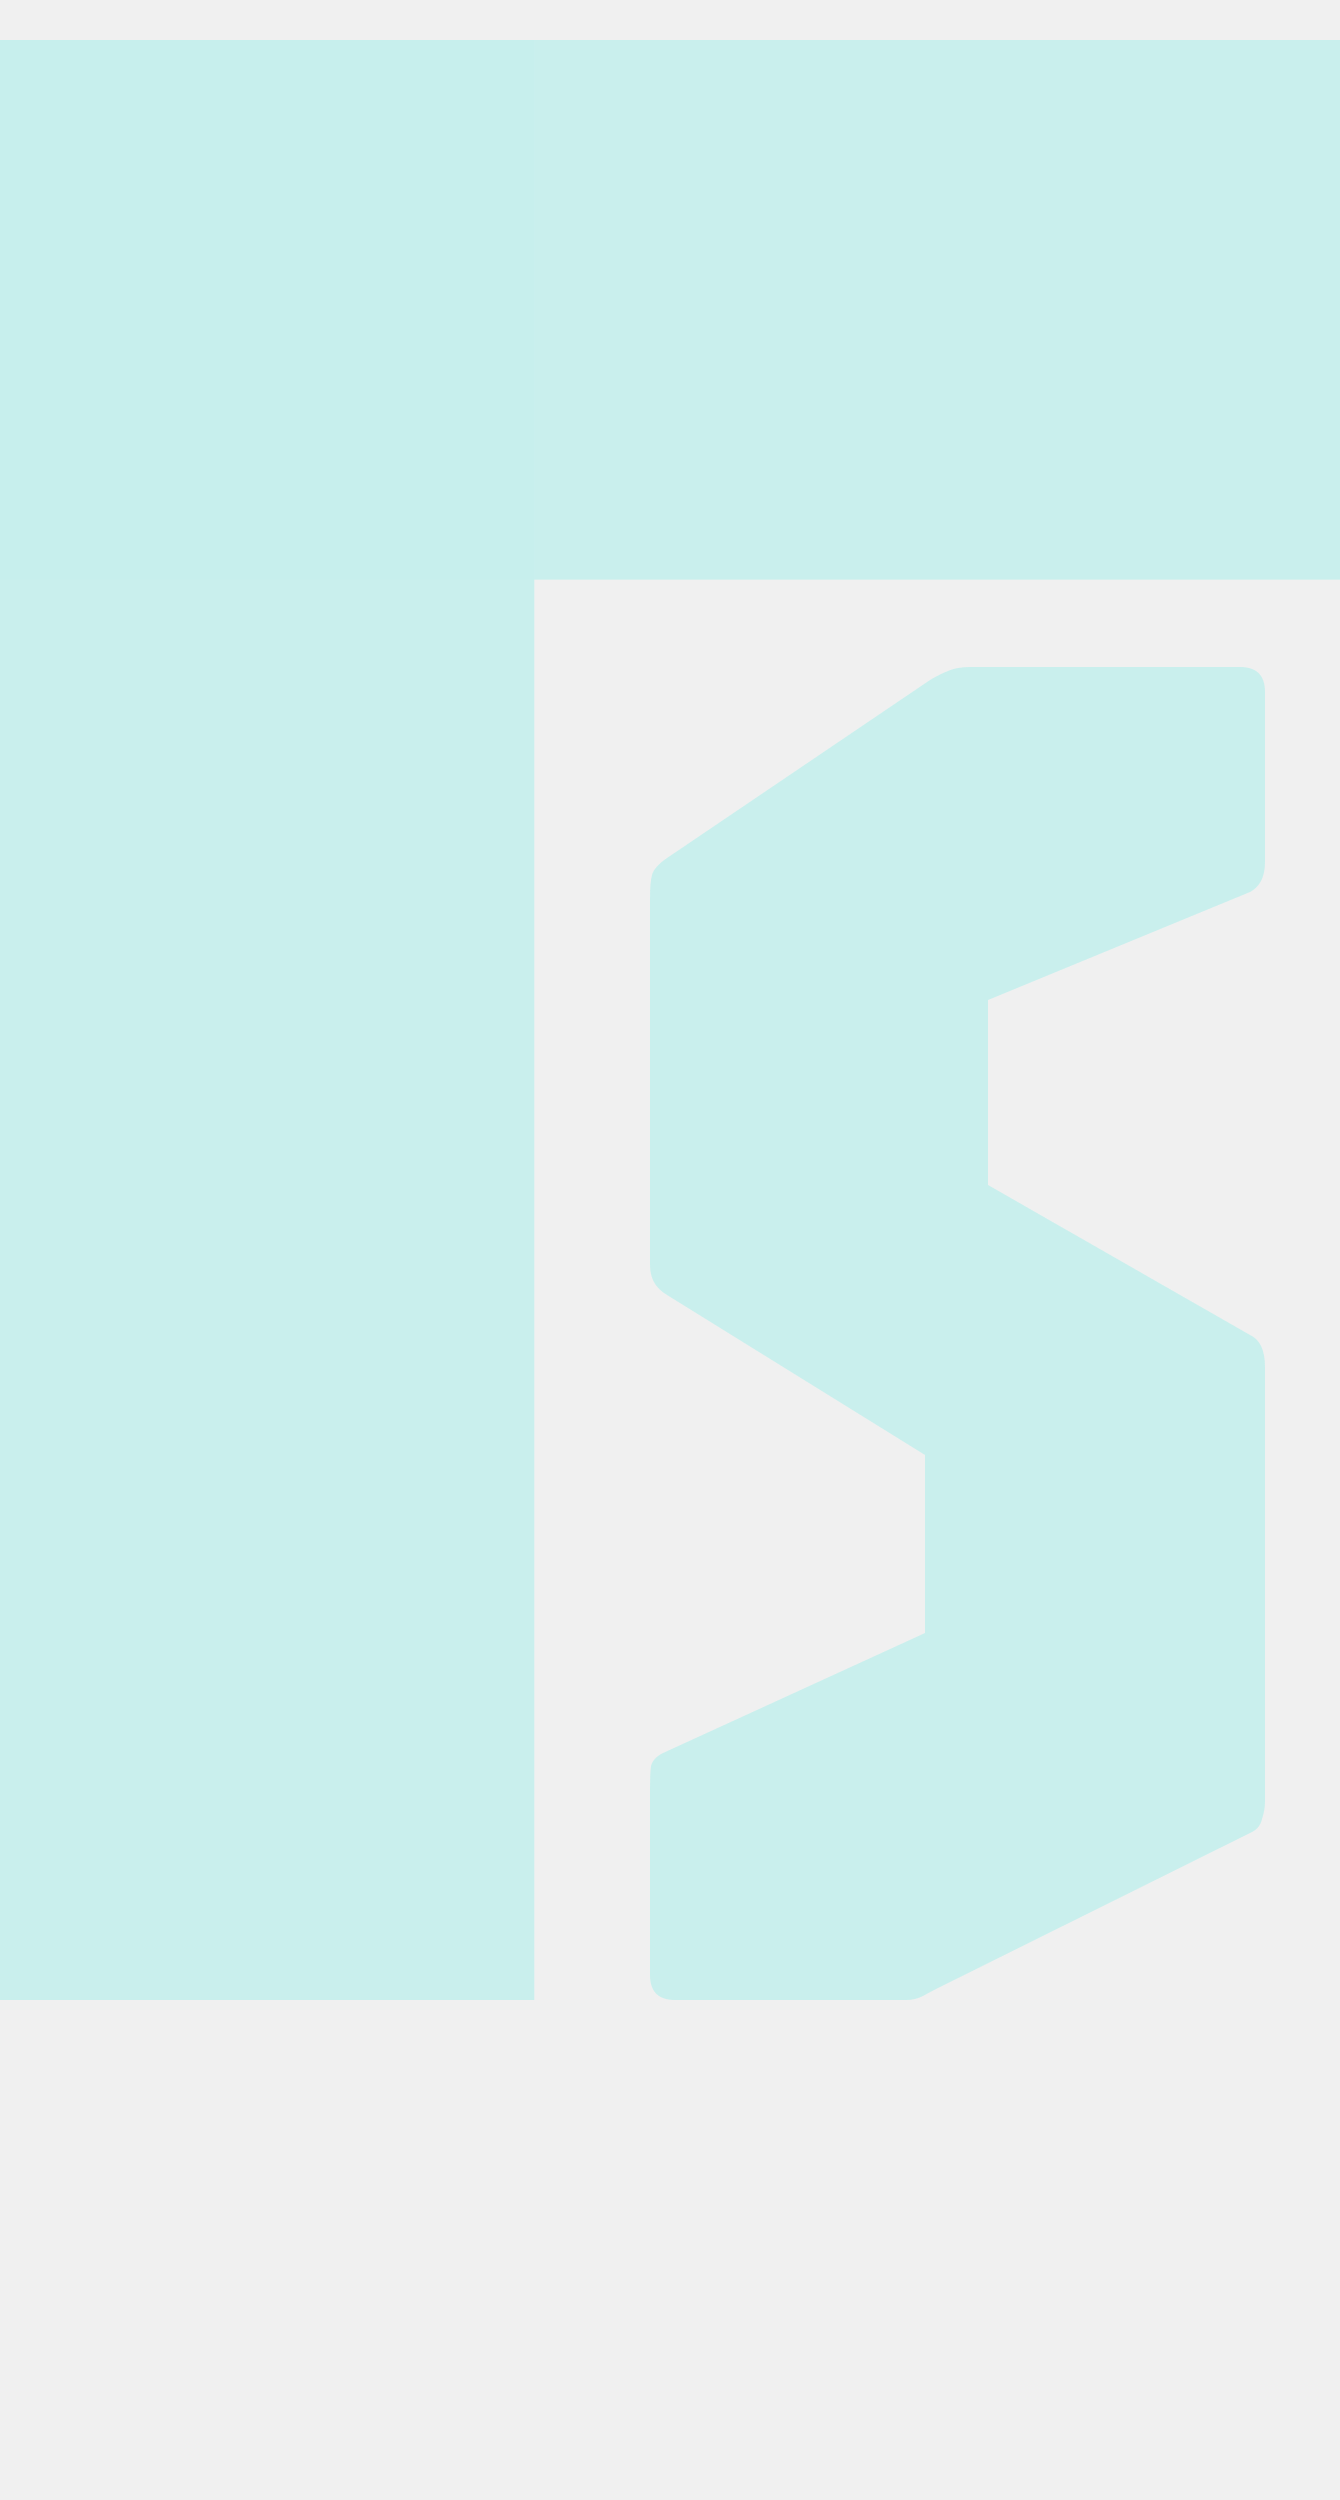
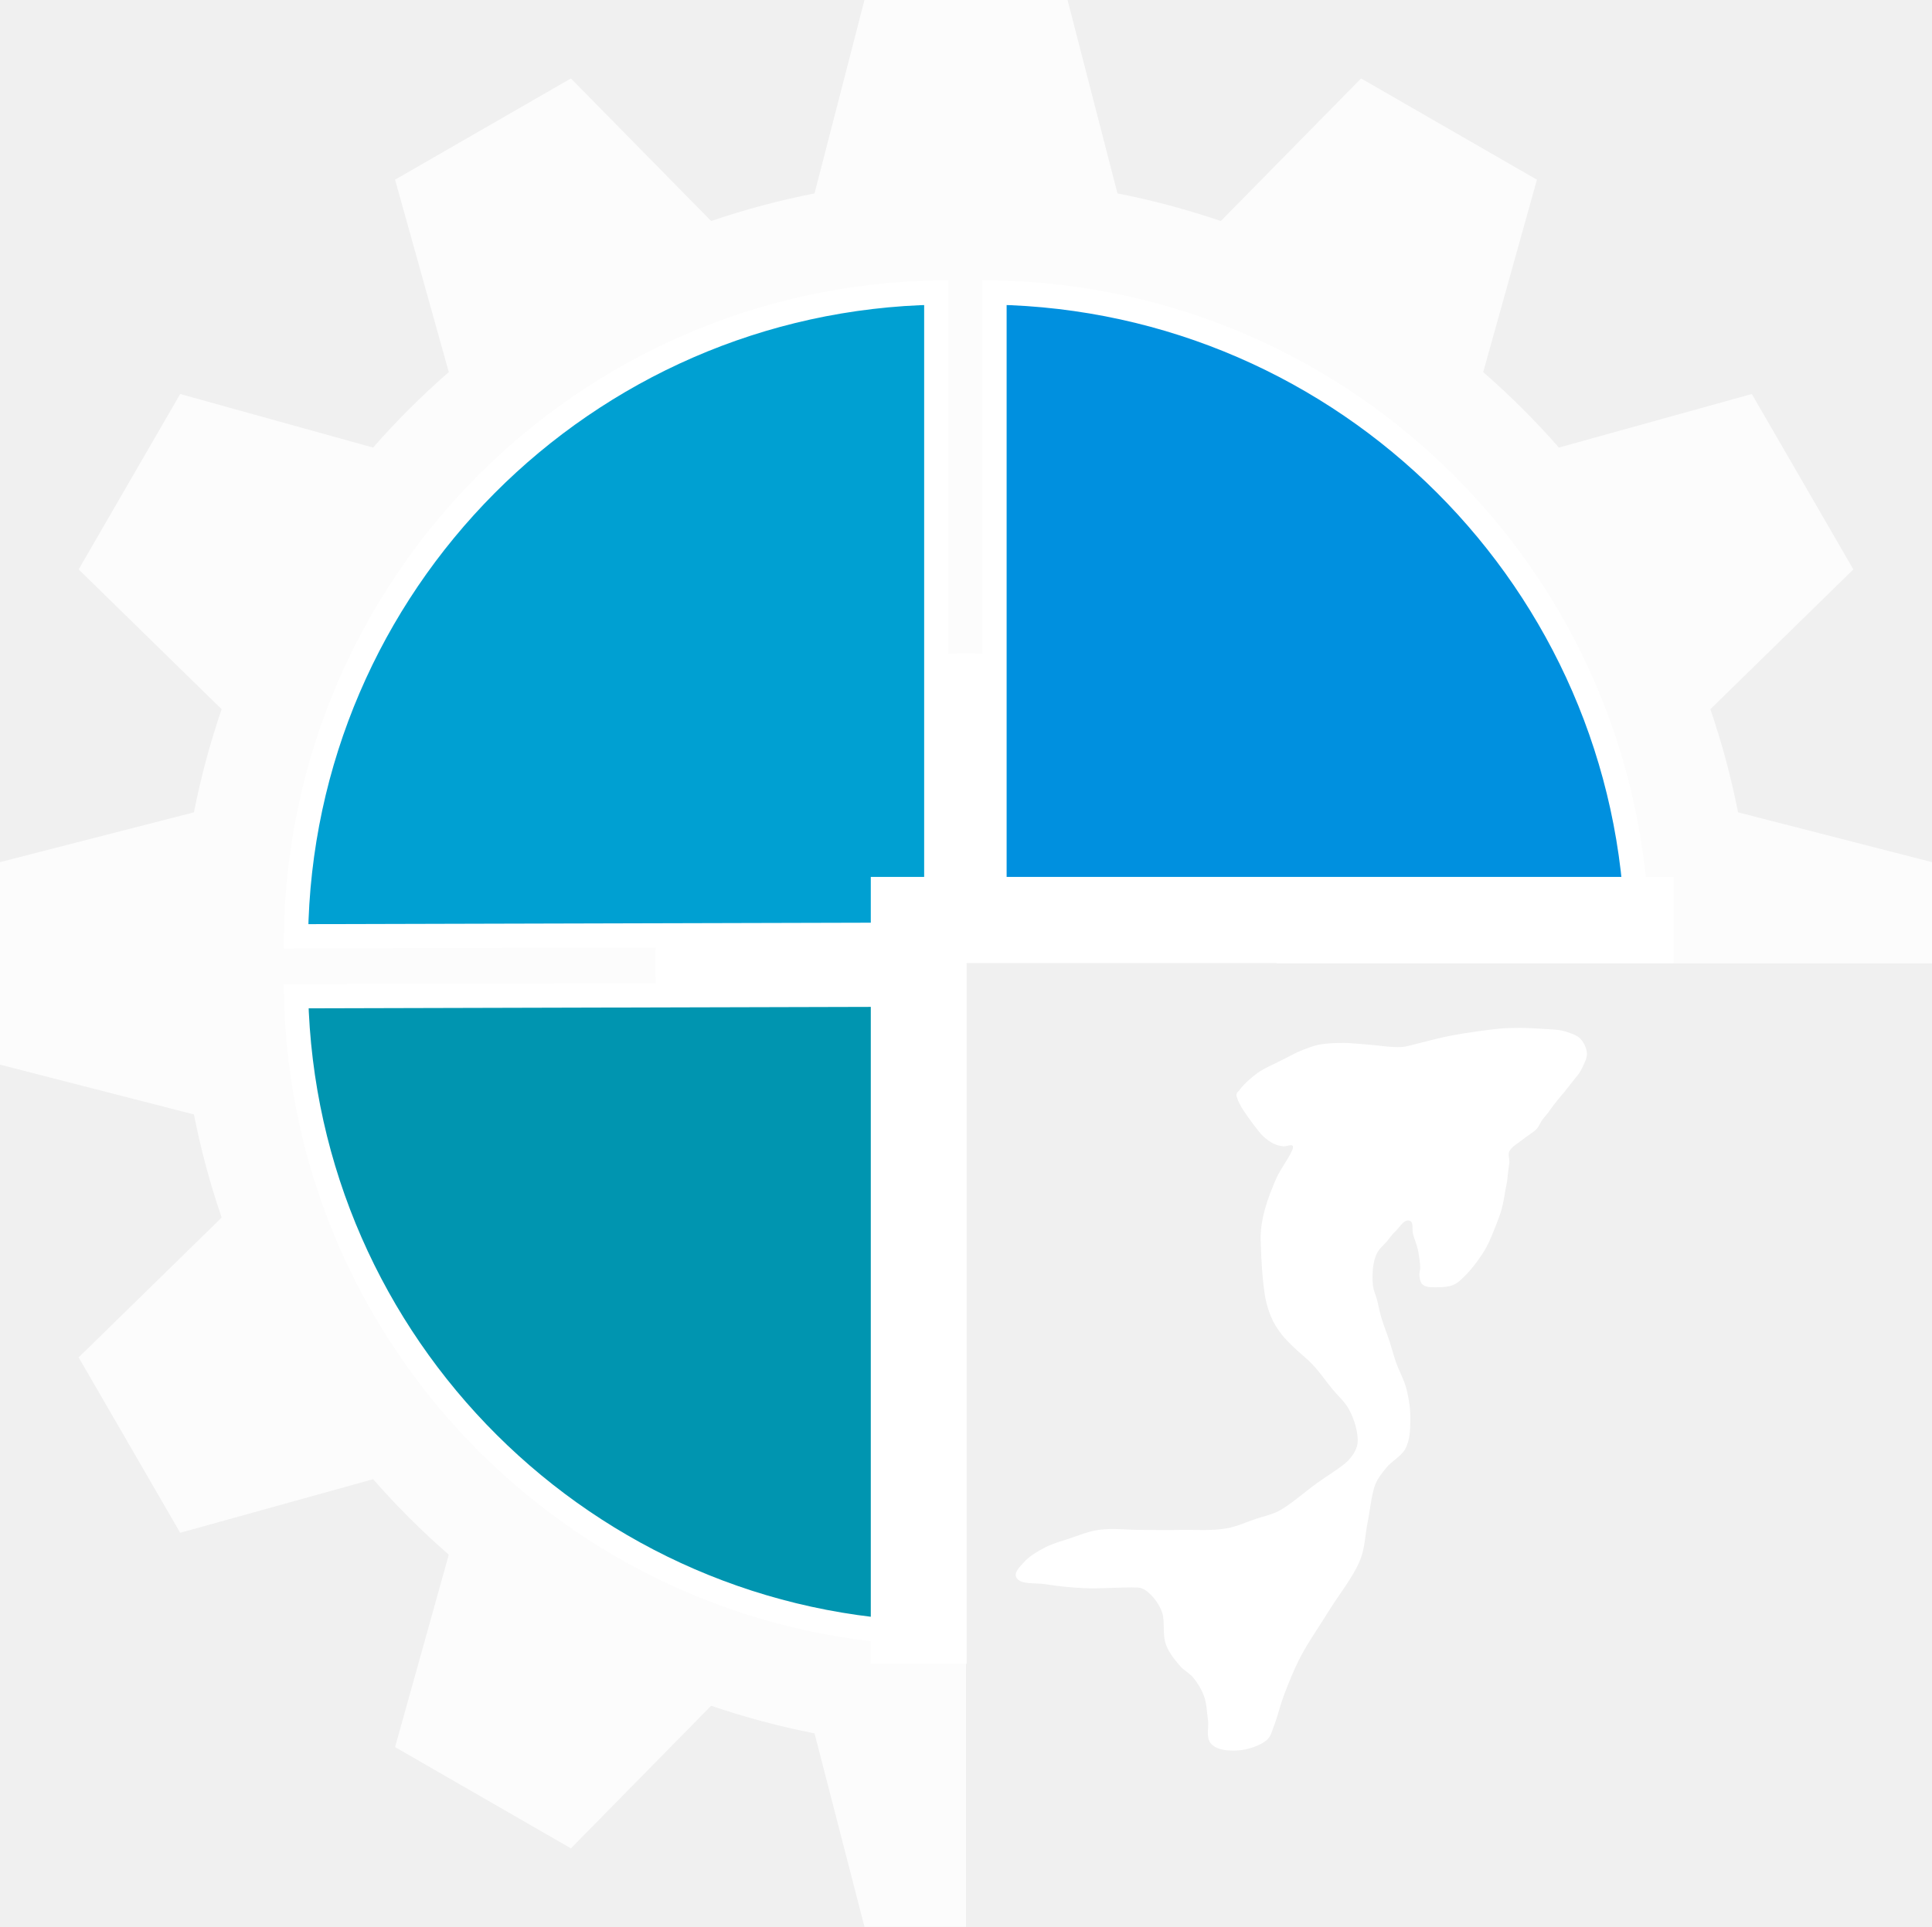
- <svg xmlns="http://www.w3.org/2000/svg" width="67" height="125" viewBox="0 0 67 125" fill="none">
-   <rect y="2" width="67" height="26.982" fill="#C8F0EE" fill-opacity="0.95" />
-   <rect y="2" width="26.716" height="98" fill="#C8F0EE" fill-opacity="0.95" />
-   <path d="M33.75 100C32.917 100 32.5 99.583 32.5 98.75V89.35C32.5 88.917 32.517 88.567 32.55 88.3C32.617 88.033 32.817 87.817 33.15 87.65L46.25 81.65V72.75L33.35 64.75C32.783 64.417 32.5 63.917 32.5 63.25V44.9C32.5 44.367 32.533 43.983 32.6 43.75C32.667 43.483 32.917 43.2 33.35 42.9L46.5 34C46.833 33.8 47.133 33.65 47.4 33.55C47.7 33.417 48.067 33.35 48.5 33.35H62C62.833 33.35 63.25 33.767 63.25 34.6V43.1C63.25 43.833 63 44.333 62.5 44.6L49.4 50V59.25L62.5 66.75C63 66.983 63.25 67.517 63.25 68.35V90.1C63.25 90.367 63.2 90.65 63.1 90.95C63.033 91.25 62.867 91.467 62.6 91.6L46.9 99.4C46.7 99.5 46.45 99.633 46.15 99.8C45.883 99.933 45.617 100 45.35 100H33.75Z" fill="#C8F0EE" fill-opacity="0.95" />
+ <svg xmlns="http://www.w3.org/2000/svg" width="1593" height="1589" viewBox="0 0 1593 1589" fill="none">
+   <path d="M781.5 781.22L781.5 198.185C1103.76 198.185 1365 459.426 1365 781.685L781.5 781.22Z" fill="white" />
+   <path d="M781.5 198.185C459.242 198.185 198 459.426 198 781.685C198 1103.94 459.242 1365.18 781.5 1365.18V781.22V198.185Z" fill="white" />
+   <path fill-rule="evenodd" clip-rule="evenodd" d="M796.5 1589H712.784L671.607 1429.48C642.709 1423.83 614.23 1416.22 586.369 1406.7L470.75 1524.31L325.75 1440.8L370.048 1282.12C347.856 1262.81 327.009 1242.02 307.649 1219.88L148.569 1264.07L64.853 1119.43L182.757 1004.1C173.218 976.312 165.587 947.905 159.917 919.079L0 878.005V710.995L159.917 669.921C165.587 641.095 173.218 612.688 182.757 584.896L64.853 469.568L148.569 324.932L307.649 369.119C327.009 346.983 347.856 326.187 370.048 306.877L325.75 148.195L470.75 64.69L586.369 182.298C614.23 172.783 642.709 165.171 671.607 159.516L712.784 0L880.216 0L921.393 159.516C950.291 165.171 978.77 172.783 1006.63 182.298L1122.25 64.69L1267.25 148.195L1222.95 306.877C1245.14 326.187 1265.99 346.983 1285.35 369.119L1444.43 324.932L1528.15 469.568L1410.24 584.896C1419.78 612.688 1427.41 641.095 1433.08 669.921L1593 710.995V794.5H1052.78C1052.78 760.929 1046.16 727.686 1033.28 696.671C1020.4 665.655 1001.52 637.473 977.72 613.735C953.922 589.997 925.669 571.166 894.576 558.319C863.482 545.472 830.156 538.86 796.5 538.86C762.844 538.86 729.518 545.472 698.424 558.319C667.331 571.166 639.078 589.997 615.28 613.735C591.482 637.473 572.604 665.655 559.724 696.671C546.845 727.686 540.216 760.929 540.216 794.5C540.216 828.071 546.845 861.314 559.724 892.329C572.604 923.345 591.482 951.527 615.28 975.265C639.078 999.004 667.331 1017.83 698.424 1030.68C729.518 1043.53 762.844 1050.14 796.5 1050.14V1589Z" fill="#FCFCFC" />
+   <path d="M820 241.276C1110.31 246.544 1344.64 480.716 1349.91 770.778L820 772.158V241.276Z" fill="#0090DF" stroke="white" stroke-width="20" />
+   <path d="M772 770.782L244.047 772.158C247.84 481.583 481.87 246.567 772 241.276V770.782Z" fill="#00A0D2" stroke="white" stroke-width="20" />
+   <path d="M772.007 1347.09C483.762 1341.83 250.883 1109.71 244.151 821.585L772.007 820.209V1347.09Z" fill="#0095B0" stroke="white" stroke-width="20" />
+   <path d="M797 1372.18H718V723.184H1380V794.184H797V1372.18Z" fill="white" />
+   <path d="M1157.15 863.857L1113.4 891.284L1087.28 914.794L1066.38 944.834C1068.67 948.128 1056.72 962.912 1052.67 972.262C1049.16 980.376 1045.85 988.726 1043.53 997.077C1041.97 1002.64 1040.81 1008.33 1040.26 1014.06C1039.72 1019.69 1040.06 1025.38 1040.26 1031.04C1040.56 1039.52 1041.29 1051.23 1042.22 1059.12C1042.84 1064.37 1043.48 1069.65 1044.83 1074.79C1046.12 1079.7 1047.77 1084.57 1050.06 1089.16C1052.01 1093.07 1054.51 1096.76 1057.24 1100.26C1059.97 1103.75 1063.2 1106.9 1066.38 1110.05C1071.15 1114.79 1077.68 1119.71 1082.71 1125.07C1088.67 1131.43 1093.53 1138.61 1099.03 1145.32C1103.34 1150.57 1108.73 1155.18 1112.09 1160.99C1115.62 1167.07 1118.18 1174.46 1119.28 1180.58C1120 1184.66 1120.41 1188.99 1119.28 1192.99C1118.04 1197.34 1115.27 1201.33 1112.09 1204.74C1107.33 1209.87 1094.67 1217.36 1085.97 1223.68C1075.51 1231.29 1063.43 1241.96 1054.63 1246.54C1048.76 1249.59 1042.03 1250.95 1035.69 1253.07C1027.66 1255.75 1019.92 1259.44 1011.53 1260.91C999.116 1263.08 986.284 1261.99 973.653 1262.21C962.771 1262.4 951.885 1262.21 941.002 1262.21C929.247 1262.21 917.35 1260.53 905.738 1262.21C897.378 1263.42 889.539 1266.76 881.576 1269.4C874.963 1271.59 868.101 1273.39 861.986 1276.58C855.552 1279.94 848.743 1283.94 844.354 1288.99C841.428 1292.35 836.436 1296.86 838.477 1300.74C841.539 1306.57 854.047 1304.68 861.986 1305.97C872.341 1307.65 882.833 1308.69 893.331 1309.23C909.078 1310.05 935.529 1307.51 941.002 1309.23C944.65 1310.38 947.616 1313.08 950.144 1315.76C953.888 1319.74 956.863 1324.47 958.633 1329.48C961.288 1336.98 958.727 1347.76 961.898 1356.25C964.334 1362.77 969.117 1368.73 973.653 1373.88C976.677 1377.32 981.186 1379.51 984.101 1383.03C988.008 1387.74 991.201 1393.07 993.243 1398.7C995.518 1404.96 995.527 1411.74 996.508 1418.29C997.486 1424.81 994.444 1432.91 999.12 1437.88C1003.85 1442.91 1012.81 1443.44 1020.02 1443.11C1028.63 1442.71 1039.05 1439.03 1044.18 1434.62C1047.6 1431.67 1048.4 1426.9 1050.06 1422.86C1052.54 1416.81 1054.91 1406.64 1057.89 1398.7C1061.96 1387.86 1066.24 1377.05 1071.61 1366.7C1078.27 1353.83 1086.85 1341.89 1094.46 1329.48C1103.4 1314.9 1115.62 1300.08 1121.24 1285.72C1124.98 1276.15 1125.11 1265.69 1127.11 1255.68C1129.25 1245.01 1130.5 1231.19 1133.64 1223.68C1135.74 1218.68 1139.27 1214.25 1142.79 1209.97C1147.44 1204.3 1155.1 1200.69 1158.46 1194.3C1162.1 1187.35 1162.2 1179.15 1162.38 1171.44C1162.58 1162.68 1161.29 1153.85 1159.11 1145.32C1157.21 1137.88 1153.17 1131.04 1150.62 1123.77C1148.66 1118.17 1147.23 1112.42 1145.4 1106.79C1143.12 1099.79 1140.18 1092.67 1138.21 1085.89C1136.9 1081.37 1136.16 1076.72 1134.95 1072.18C1133.96 1068.45 1132.23 1064.88 1131.68 1061.08C1130.9 1055.68 1131.19 1049.07 1131.68 1044.75C1132.01 1041.87 1132.66 1038.99 1133.64 1036.26C1134.3 1034.44 1135.14 1032.66 1136.26 1031.04C1137.92 1028.61 1140.65 1026.28 1142.79 1023.85C1145.23 1021.06 1147.23 1017.92 1149.97 1015.36C1153.69 1011.89 1157.35 1004.67 1162.38 1006.22L1174.13 1001L1185.88 994.465L1198.29 985.976L1210.05 974.221L1217.88 968.997L1230.94 958.548L1244 949.405C1245.94 945.198 1251.7 942.302 1255.76 938.957C1259.34 936.001 1264.28 933.341 1266.86 930.467C1268.58 928.551 1269.32 926.031 1270.78 923.937C1272.36 921.66 1274.31 919.618 1276 917.406C1277.8 915.048 1279.41 912.569 1281.23 910.223C1283.95 906.703 1287.37 902.853 1290.37 899.121C1292.8 896.098 1295.26 892.912 1297.55 889.978C1299.08 888.023 1300.81 886.185 1302.12 884.101C1303.69 881.615 1305.32 877.872 1306.04 876.265C1306.52 875.193 1307.03 874.122 1307.35 872.999C1307.71 871.72 1308 870.402 1308 869.081C1308 867.76 1307.71 866.442 1307.35 865.163C1307.03 864.04 1306.56 862.952 1306.04 861.898C1305.48 860.767 1304.87 859.641 1304.08 858.632C1303.14 857.432 1302.1 856.254 1300.82 855.367C1298.89 854.037 1296.12 852.999 1293.63 852.102C1291.31 851.263 1288.9 850.567 1286.45 850.143C1282.77 849.506 1275.14 849.168 1269.47 848.837C1264.04 848.519 1258.59 848.188 1253.15 848.184C1247.48 848.179 1241.8 848.321 1236.17 848.837C1227.71 849.61 1209.06 852.162 1195.68 854.714C1182.69 857.192 1162.01 863.289 1157.15 863.857Z" fill="white" />
+   <path d="M1113.4 891.284L1157.15 863.857C1153.91 864.235 1150.62 864.019 1147.36 863.857C1142.98 863.639 1138.65 862.958 1134.3 862.551C1129.29 862.083 1124.29 861.602 1119.28 861.245C1115.36 860.966 1111.45 860.611 1107.52 860.591C1102.73 860.567 1097.11 860.827 1093.16 861.245C1090.52 861.523 1087.87 861.881 1085.32 862.551C1081.49 863.555 1075.62 865.769 1070.95 867.775C1067.36 869.319 1063.99 871.258 1060.5 872.999C1057.46 874.523 1054.41 876.047 1051.36 877.571C1048.31 879.094 1044.92 880.63 1042.22 882.142C1040.42 883.15 1038.66 884.217 1037 885.407C1034.5 887.193 1032.1 889.217 1029.81 891.284C1027.98 892.943 1025.99 894.944 1024.59 896.509C1023.65 897.552 1022.83 898.674 1021.98 899.774C1021.31 900.635 1020.26 901.351 1020.02 902.386C1019.77 903.468 1020.35 904.584 1020.67 905.651C1021 906.77 1021.47 907.854 1021.98 908.917C1022.73 910.51 1024.04 912.892 1025.24 914.794C1027.05 917.646 1031.63 924.134 1035.04 928.508C1037.31 931.424 1039.44 934.483 1042.22 936.997C1044.74 939.283 1047.55 941.409 1050.71 942.875C1052.94 943.909 1055.42 944.504 1057.89 944.834C1060.69 945.208 1064.86 942.638 1066.38 944.834L1087.28 914.794L1113.4 891.284Z" fill="white" />
+   <path d="M1174.13 1001L1162.38 1006.22C1166.54 1007.5 1164.48 1014.07 1165.64 1017.97C1166.87 1022.13 1168.62 1026.16 1169.56 1030.38C1170.65 1035.32 1171.47 1042.12 1171.52 1045.4C1171.55 1047.59 1170.59 1049.76 1170.87 1051.93C1171.18 1054.44 1171.4 1057.47 1173.48 1059.12C1176.6 1061.58 1181.69 1061.08 1185.88 1061.08C1190.08 1061.08 1194.48 1060.74 1198.29 1059.12C1201.64 1057.69 1204.2 1055.01 1206.78 1052.59C1210.19 1049.4 1213.12 1045.79 1215.92 1042.14C1219.28 1037.75 1222.45 1033.22 1225.07 1028.42C1228.49 1022.14 1231.4 1014.32 1233.56 1008.83C1234.99 1005.17 1236.38 1001.49 1237.47 997.73C1238.29 994.936 1238.87 992.087 1239.43 989.241C1239.95 986.641 1240.26 984.01 1240.74 981.404C1241.14 979.222 1241.7 977.065 1242.04 974.874C1242.35 972.924 1242.47 970.954 1242.7 968.997C1242.9 967.254 1243.13 965.514 1243.35 963.772C1243.57 962.031 1243.89 960.298 1244 958.548C1244.17 955.923 1242.71 952.21 1244 949.405L1230.94 958.548L1217.88 968.997L1210.05 974.221L1198.29 985.976L1185.88 994.465L1174.13 1001Z" fill="white" />
+   <path d="M1157.15 863.857L1113.4 891.284L1087.28 914.794L1066.38 944.834M1020.02 902.386C1020.26 901.351 1021.31 900.635 1021.98 899.774C1022.83 898.674 1023.65 897.552 1024.59 896.509C1025.99 894.944 1027.98 892.943 1029.81 891.284C1032.1 889.217 1034.5 887.193 1037 885.407C1038.66 884.217 1040.42 883.15 1042.22 882.142C1044.92 880.63 1048.31 879.094 1051.36 877.571C1054.41 876.047 1057.46 874.523 1060.5 872.999C1063.99 871.258 1067.36 869.319 1070.95 867.775C1075.62 865.769 1081.49 863.555 1085.32 862.551C1087.87 861.881 1090.52 861.523 1093.16 861.245C1097.11 860.827 1102.73 860.567 1107.52 860.591C1111.45 860.611 1115.36 860.966 1119.28 861.245C1124.29 861.602 1129.29 862.083 1134.3 862.551C1138.65 862.958 1142.98 863.639 1147.36 863.857C1150.62 864.019 1153.91 864.235 1157.15 863.857C1162.01 863.289 1182.69 857.192 1195.68 854.714C1209.06 852.162 1227.71 849.61 1236.17 848.837C1241.8 848.321 1247.48 848.179 1253.15 848.184C1258.59 848.188 1264.04 848.519 1269.47 848.837C1275.14 849.168 1282.77 849.506 1286.45 850.143C1288.9 850.567 1291.31 851.263 1293.63 852.102C1296.12 852.999 1298.89 854.037 1300.82 855.367C1302.1 856.254 1303.14 857.432 1304.08 858.632C1304.87 859.641 1305.48 860.767 1306.04 861.898C1306.56 862.952 1307.03 864.04 1307.35 865.163C1307.71 866.442 1308 867.76 1308 869.081C1308 870.402 1307.71 871.72 1307.35 872.999C1307.03 874.122 1306.52 875.193 1306.04 876.265C1305.32 877.872 1303.69 881.615 1302.12 884.101C1300.81 886.185 1299.08 888.023 1297.55 889.978C1295.26 892.912 1292.8 896.098 1290.37 899.121C1287.37 902.853 1283.95 906.703 1281.23 910.223C1279.41 912.569 1277.8 915.048 1276 917.406C1274.31 919.618 1272.36 921.66 1270.78 923.937C1269.32 926.031 1268.58 928.551 1266.86 930.467C1264.28 933.341 1259.34 936.001 1255.76 938.957C1251.7 942.302 1245.94 945.198 1244 949.405C1242.71 952.21 1244.17 955.923 1244 958.548C1243.89 960.298 1243.57 962.031 1243.35 963.772C1243.13 965.514 1242.9 967.254 1242.7 968.997C1242.47 970.954 1242.35 972.924 1242.04 974.874C1241.7 977.065 1241.14 979.222 1240.74 981.404C1240.26 984.01 1239.95 986.641 1239.43 989.241C1238.87 992.087 1238.29 994.936 1237.47 997.73C1236.38 1001.49 1234.99 1005.17 1233.56 1008.83C1231.4 1014.32 1228.49 1022.14 1225.07 1028.42C1222.45 1033.22 1219.28 1037.75 1215.92 1042.14C1213.12 1045.79 1210.19 1049.4 1206.78 1052.59C1204.2 1055.01 1201.64 1057.69 1198.29 1059.12C1194.48 1060.74 1190.08 1061.08 1185.88 1061.08C1181.69 1061.08 1176.6 1061.58 1173.48 1059.12C1171.4 1057.47 1171.18 1054.44 1170.87 1051.93C1170.59 1049.76 1171.55 1047.59 1171.52 1045.4C1171.47 1042.12 1170.65 1035.32 1169.56 1030.38C1168.62 1026.16 1166.87 1022.13 1165.64 1017.97C1164.48 1014.07 1166.54 1007.5 1162.38 1006.22M1025.24 914.794C1027.05 917.646 1031.63 924.134 1035.04 928.508C1037.31 931.424 1039.44 934.483 1042.22 936.997C1044.75 939.283 1047.55 941.409 1050.71 942.875C1052.94 943.909 1055.42 944.504 1057.89 944.834C1060.69 945.208 1064.86 942.638 1066.38 944.834C1068.67 948.128 1056.72 962.912 1052.67 972.262C1049.16 980.376 1045.85 988.726 1043.53 997.077C1041.97 1002.64 1040.81 1008.33 1040.26 1014.06C1039.72 1019.69 1040.06 1025.38 1040.26 1031.04C1040.56 1039.52 1041.29 1051.23 1042.22 1059.12C1042.84 1064.37 1043.48 1069.65 1044.83 1074.79C1046.12 1079.7 1047.77 1084.57 1050.06 1089.16C1052.01 1093.07 1054.51 1096.76 1057.24 1100.26C1059.97 1103.75 1063.2 1106.9 1066.38 1110.05C1071.15 1114.79 1077.68 1119.71 1082.71 1125.07C1088.67 1131.43 1093.53 1138.61 1099.03 1145.32C1103.34 1150.57 1108.73 1155.18 1112.09 1160.99C1115.62 1167.07 1118.18 1174.46 1119.28 1180.58C1120 1184.66 1120.41 1188.99 1119.28 1192.99C1118.04 1197.34 1115.27 1201.33 1112.09 1204.74C1107.33 1209.87 1094.67 1217.36 1085.97 1223.68C1075.51 1231.29 1063.43 1241.96 1054.63 1246.54C1048.76 1249.59 1042.03 1250.95 1035.69 1253.07C1027.66 1255.75 1019.92 1259.44 1011.53 1260.91C999.116 1263.08 986.284 1261.99 973.653 1262.21C962.771 1262.4 951.885 1262.21 941.002 1262.21C929.247 1262.21 917.35 1260.53 905.738 1262.21C897.378 1263.42 889.539 1266.76 881.576 1269.4C874.963 1271.59 868.101 1273.39 861.986 1276.58C855.552 1279.94 848.743 1283.94 844.354 1288.99C841.428 1292.35 836.436 1296.86 838.477 1300.74C841.539 1306.57 854.047 1304.68 861.986 1305.97C872.341 1307.65 882.833 1308.69 893.331 1309.23C909.078 1310.05 935.529 1307.51 941.002 1309.23C944.65 1310.38 947.616 1313.08 950.144 1315.76C953.888 1319.74 956.863 1324.47 958.633 1329.48C961.288 1336.98 958.727 1347.76 961.898 1356.25C964.334 1362.77 969.117 1368.73 973.653 1373.88C976.677 1377.32 981.186 1379.51 984.101 1383.03C988.008 1387.74 991.201 1393.07 993.243 1398.7C995.518 1404.96 995.527 1411.74 996.508 1418.29C997.486 1424.81 994.444 1432.91 999.12 1437.88C1003.85 1442.91 1012.81 1443.44 1020.02 1443.11C1028.63 1442.71 1039.05 1439.03 1044.18 1434.62C1047.6 1431.67 1048.4 1426.9 1050.06 1422.86C1052.54 1416.81 1054.91 1406.64 1057.89 1398.7C1061.96 1387.86 1066.24 1377.05 1071.61 1366.7C1078.27 1353.83 1086.85 1341.89 1094.46 1329.48C1103.4 1314.9 1115.62 1300.08 1121.24 1285.72C1124.98 1276.15 1125.11 1265.69 1127.11 1255.68C1129.25 1245.01 1130.5 1231.19 1133.64 1223.68C1135.74 1218.68 1139.27 1214.25 1142.79 1209.97C1147.44 1204.3 1155.1 1200.69 1158.46 1194.3C1162.1 1187.35 1162.2 1179.15 1162.38 1171.44C1162.58 1162.68 1161.29 1153.85 1159.11 1145.32C1157.21 1137.88 1153.17 1131.04 1150.62 1123.77C1148.66 1118.17 1147.23 1112.42 1145.4 1106.79C1143.12 1099.79 1140.18 1092.67 1138.21 1085.89C1136.9 1081.37 1136.16 1076.72 1134.95 1072.18C1133.96 1068.45 1132.23 1064.88 1131.68 1061.08C1130.9 1055.68 1131.19 1049.07 1131.68 1044.75C1132.01 1041.87 1132.66 1038.99 1133.64 1036.26C1134.3 1034.44 1135.14 1032.66 1136.26 1031.04C1137.92 1028.61 1140.65 1026.28 1142.79 1023.85C1145.23 1021.06 1147.23 1017.92 1149.97 1015.36C1153.69 1011.89 1157.35 1004.67 1162.38 1006.22M1162.38 1006.22L1174.13 1001L1185.88 994.465L1198.29 985.976L1210.05 974.221L1217.88 968.997L1230.94 958.548L1244 949.405M1025.24 914.794C1023.28 911.529 1020.02 903.039 1020.02 902.386M1025.24 914.794C1024.04 912.892 1022.73 910.51 1021.98 908.917C1021.47 907.854 1021 906.77 1020.67 905.651C1020.35 904.584 1019.77 903.468 1020.02 902.386" stroke="white" />
</svg>
